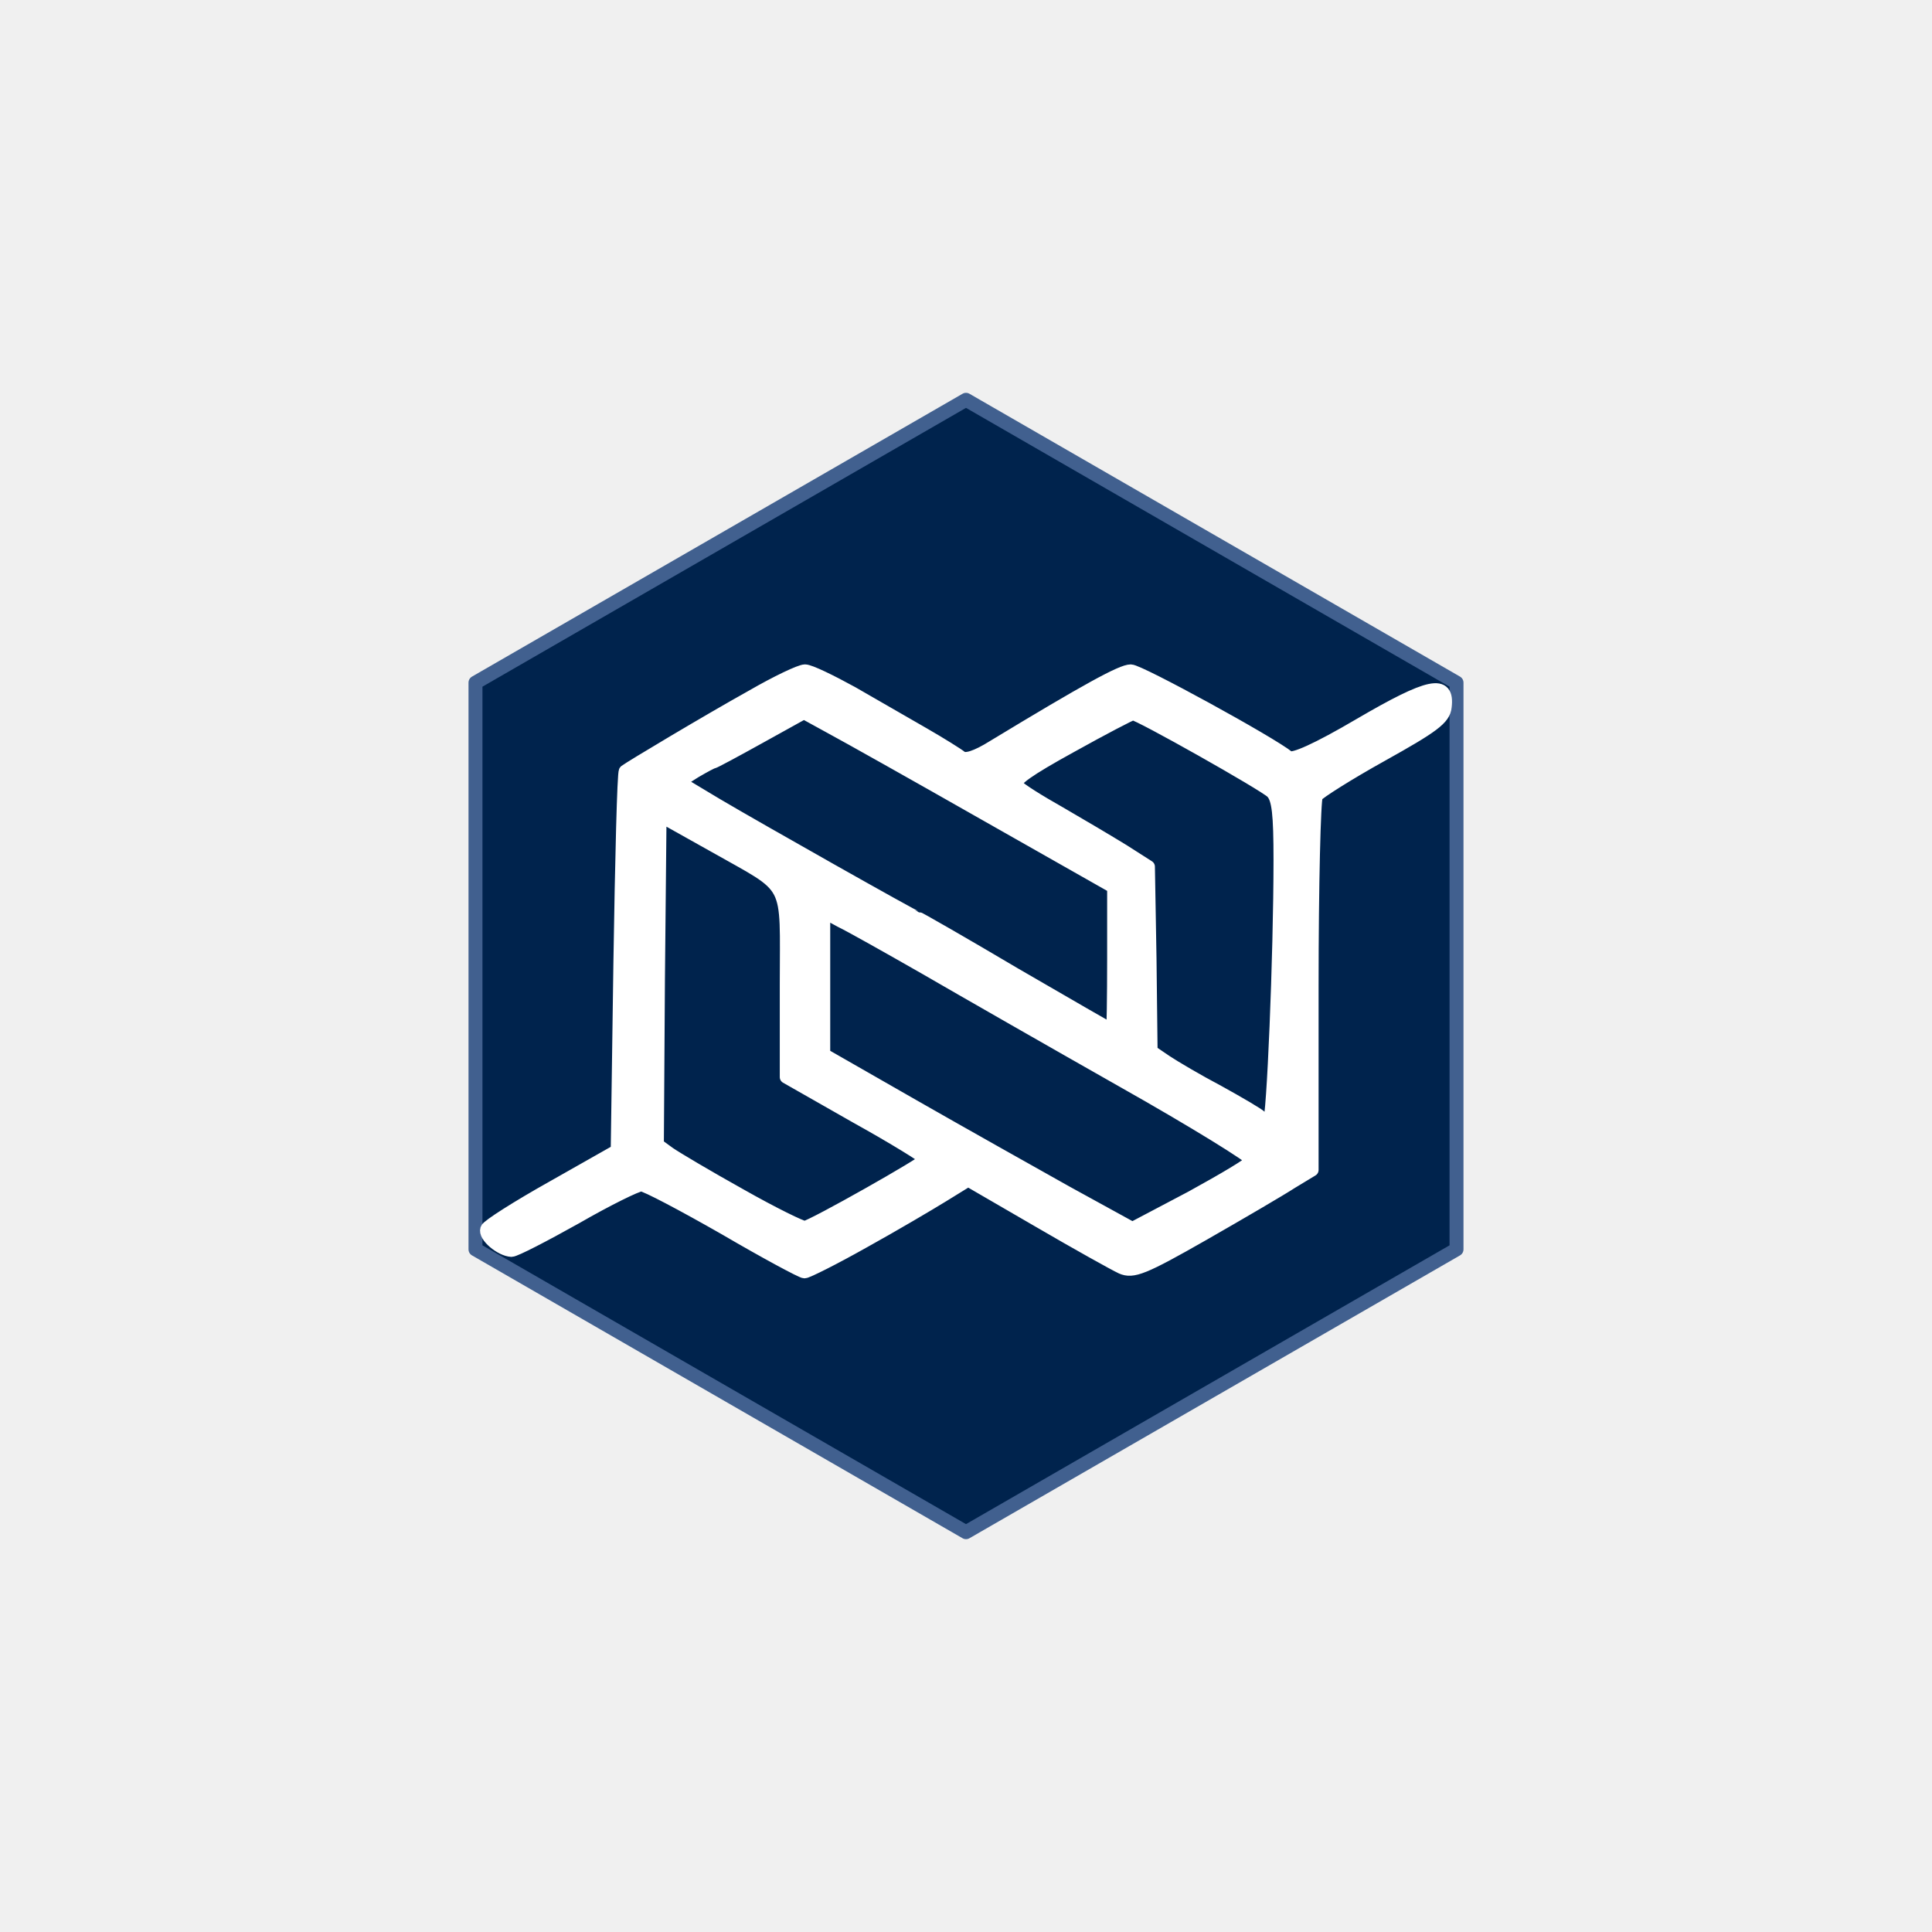
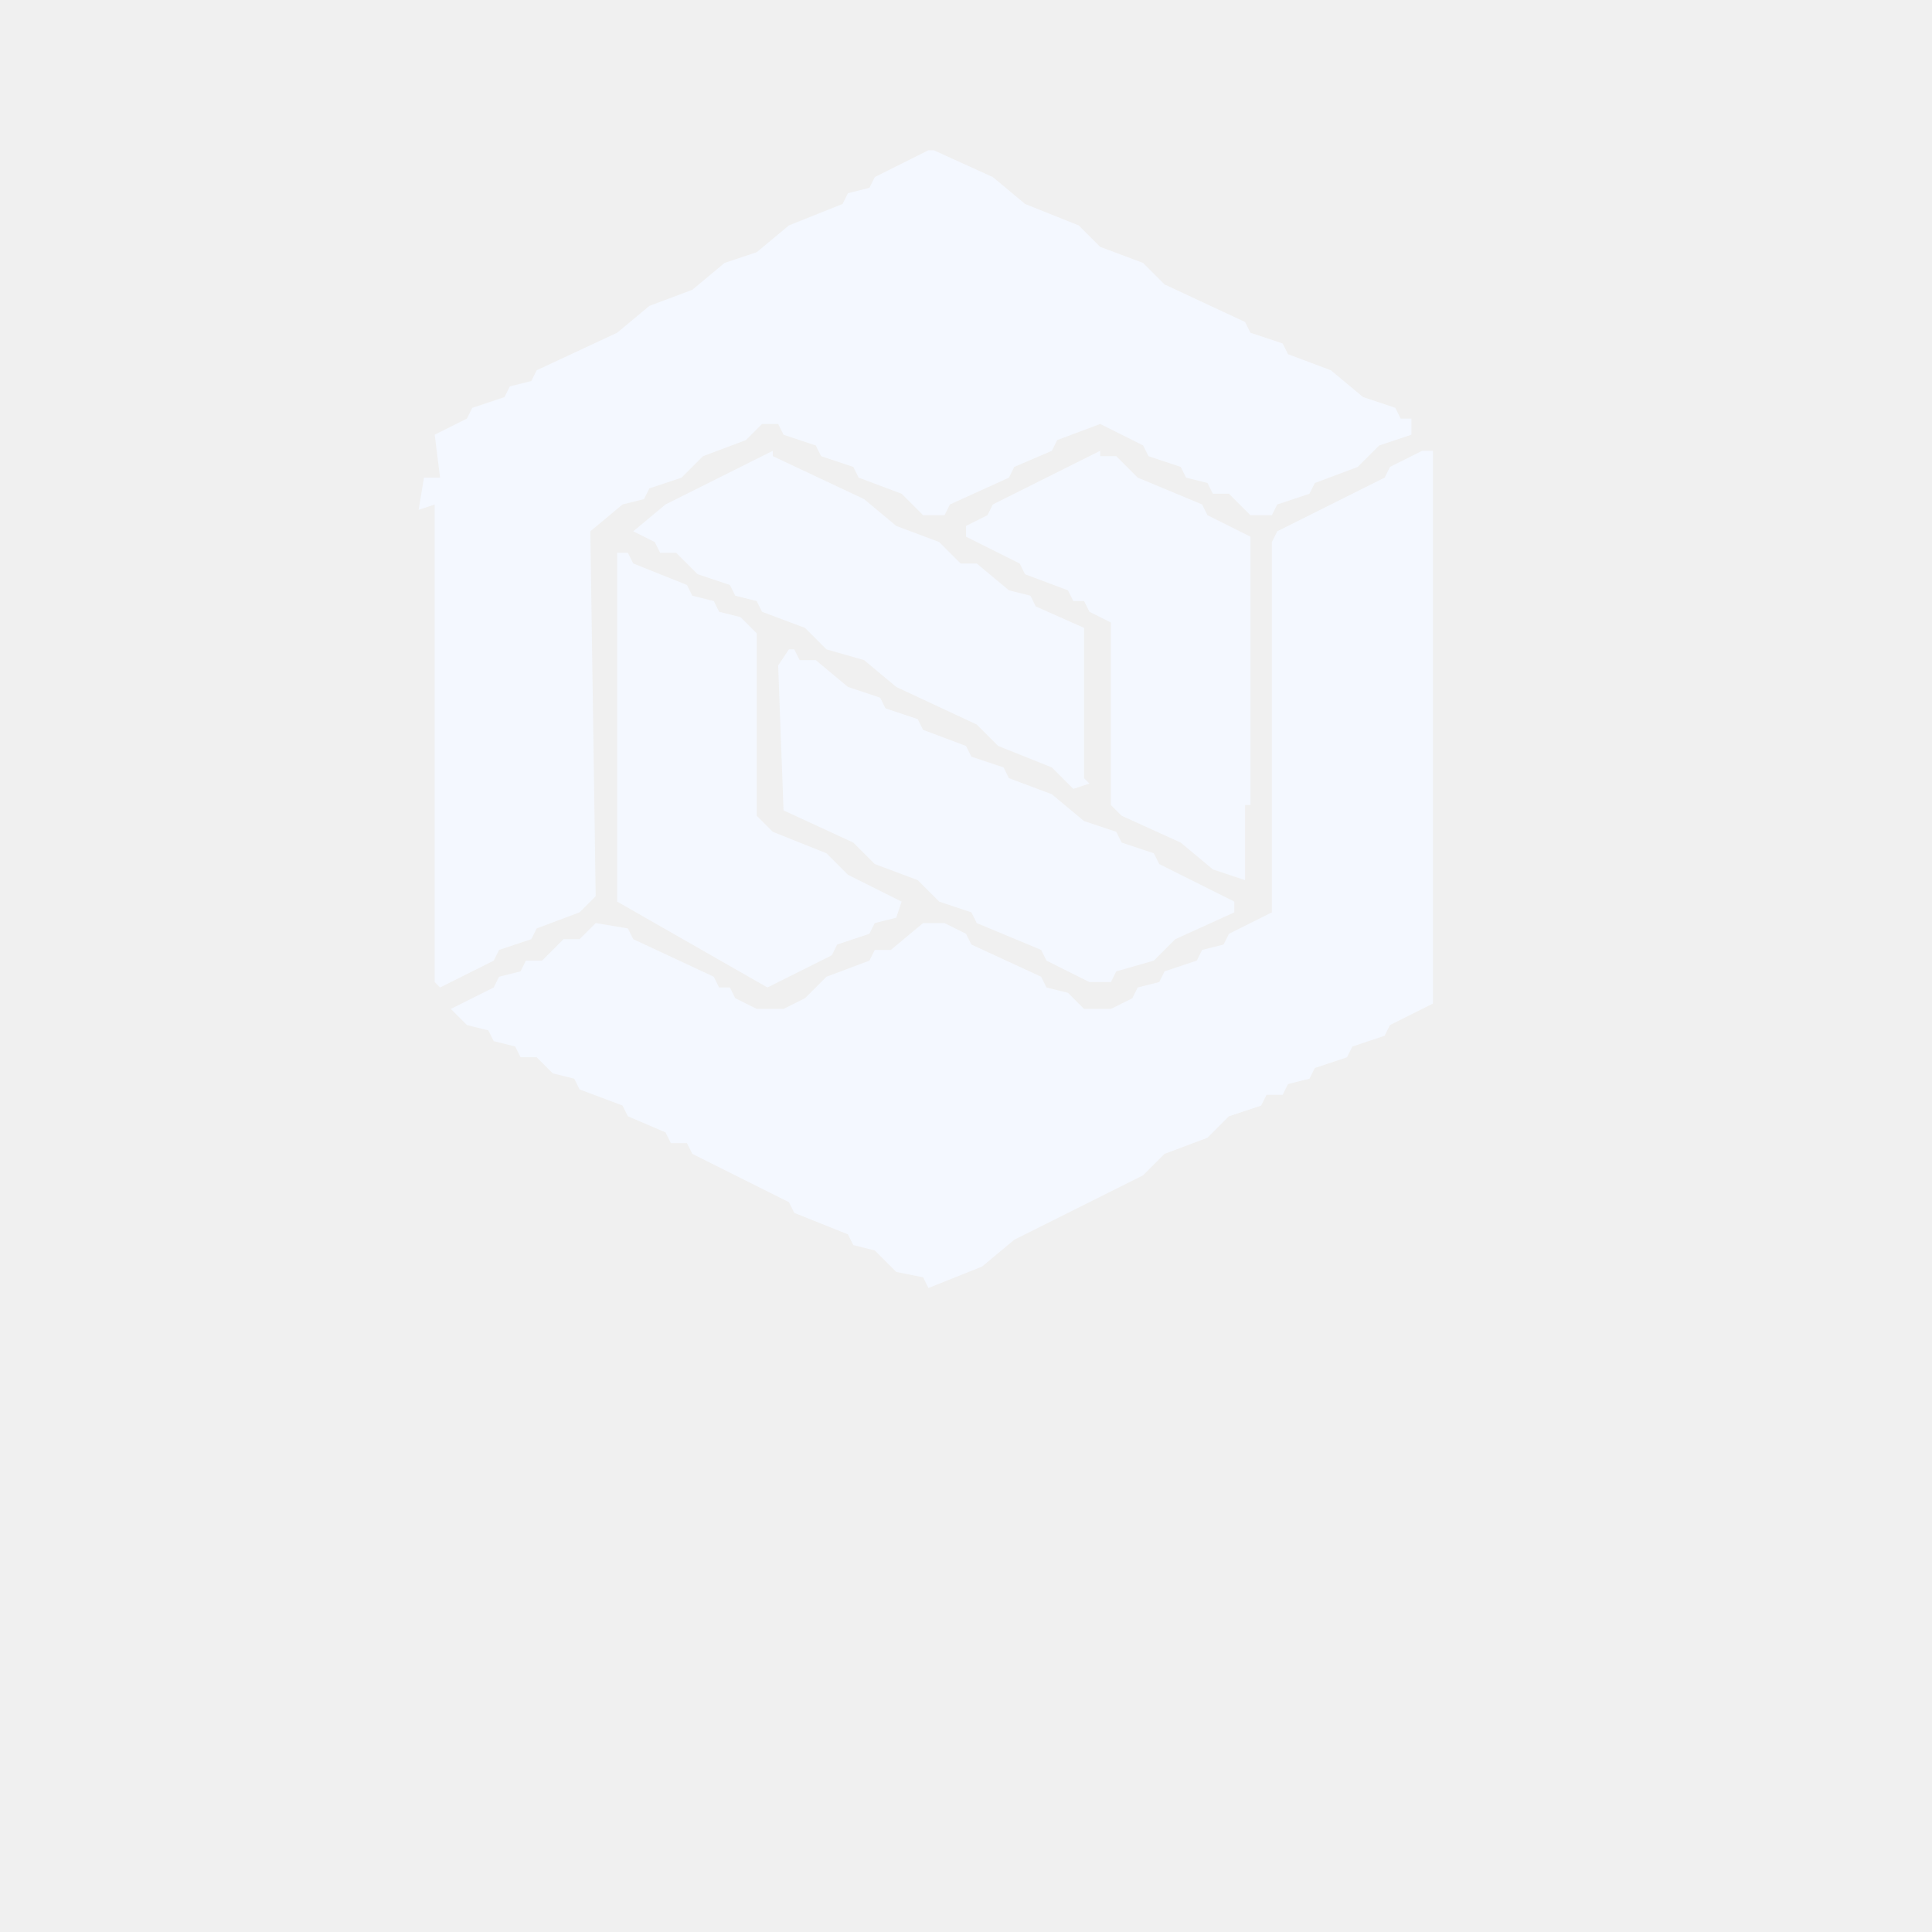
<svg xmlns="http://www.w3.org/2000/svg" viewBox="0 0 360 360" role="img" aria-label="NEXUS logo">
-   <g transform="translate(6.5,47)">
-     <path d="M173.5,27.5 264.9,80.2 264.9,185.8 173.5,238.5 82.1,185.8 82.1,80.2Z" fill="#00234D" stroke="#41608F" stroke-width="2.6" stroke-linejoin="round" />
-     <path d="M154.4 184.4C160 181.3 166.6 177.4 169.2 175.8L173.9 172.9L187 180.5C194.2 184.7 201.2 188.6 202.5 189.2C204.6 190.1 206.5 189.4 217.7 183C224.7 179 232.2 174.6 234.2 173.3L238 171L238 136.7C238 117.9 238.4 102 238.8 101.3C239.2 100.7 244.7 97.2 251 93.7C260.5 88.4 262.6 86.9 262.8 84.7C263.4 79.7 259.9 80.4 246.9 88C238.9 92.7 234.4 94.7 233.6 94.1C230.3 91.4 205.8 78 204.2 78C202.5 78 196.1 81.5 178.6 92.1C175.4 94.1 173.4 94.7 172.6 94.1C172 93.6 168.8 91.6 165.5 89.7C162.2 87.8 156.3 84.4 152.3 82.1C148.3 79.9 144.4 78 143.5 78C142.6 78 138.2 80.1 133.7 82.7C125.1 87.5 110.9 96 110 96.7C109.7 97 109.3 113 109 132.3L108.5 167.4L96.5 174.2C89.9 177.9 84.4 181.4 84.2 182C83.7 183.3 86.8 185.9 88.8 186C89.5 186 94.9 183.2 100.8 179.9C106.7 176.5 112.2 173.8 113 173.8C113.8 173.8 120.8 177.5 128.5 181.9C136.2 186.4 142.9 190 143.4 190C143.9 190 148.9 187.5 154.4 184.4ZM131.5 175.7C125.4 172.3 119.5 168.8 118.2 167.9L116 166.3L116.2 135.6L116.5 105L126.5 110.6C141.3 119 140 116.5 140 136.5L140 153.7L153 161.1C160.2 165.1 166 168.7 166 169C166 169.6 145.1 181.4 143.5 181.7C143 181.8 137.5 179.1 131.5 175.7ZM192.3 175.2C185.7 171.5 172.7 164.2 163.6 159L147 149.5L147 136.2L147 122.9L150.1 124.6C151.8 125.4 158.9 129.4 165.9 133.4C172.8 137.4 189.4 146.9 202.8 154.5C216.1 162 226.9 168.7 226.8 169.2C226.6 169.8 221.5 172.8 215.5 176.1L204.5 181.9L192.3 175.2ZM228.4 161.1C227.9 160.6 224.3 158.5 220.5 156.4C216.7 154.4 212.3 151.8 210.8 150.8L208 148.9L207.8 131.7L207.5 114.5L202.8 111.5C200.2 109.9 194.8 106.7 191 104.5C187.1 102.3 183.4 100 182.9 99.3C182.2 98.5 185 96.5 193 92.1C199.1 88.7 204.3 86 204.6 86C205.7 86 229.1 99.2 230.5 100.6C231.7 101.8 232 104.7 232 113.3C232 131 230.7 162 230 162C229.7 162 229 161.6 228.4 161.1ZM182.6 134.5C172.8 128.7 164.6 124 164.4 124C164 124 134.6 107.4 127 102.9L120 98.7L123 96.8C124.7 95.8 126.2 95 126.4 95C126.6 95 130.5 92.9 135 90.4L143.3 85.8L148.4 88.6C151.2 90.1 164.2 97.4 177.2 104.8L201 118.3L201 131.7C201 139 200.9 145 200.8 145C200.6 144.9 192.4 140.2 182.6 134.5Z" fill="#ffffff" stroke="#ffffff" stroke-width="2.4" stroke-linejoin="round" />
-   </g>
+   <path fill="#F4F8FF" fill-rule="evenodd" d="M173 28L163 33L162 35L158 36L157 38L147 42L141 47L135 49L129 54L121 57L115 62L100 69L99 71L95 72L94 74L88 76L87 78L81 81L82 89L79 89L78 95L81 94L81 183L82 184L92 179L93 177L99 175L100 173L108 170L111 167L110 99L116 94L120 93L121 91L127 89L131 85L139 82L142 79L145 79L146 81L152 83L153 85L159 87L160 89L168 92L172 96L176 96L177 94L188 89L189 87L196 84L197 82L205 79L213 83L214 85L220 87L221 89L225 90L226 92L229 92L233 96L237 96L238 94L244 92L245 90L253 87L257 83L263 81L263 78L261 78L260 76L254 74L248 69L240 66L239 64L233 62L232 60L217 53L213 49L205 46L201 42L191 38L185 33L174 28ZM144 84L124 94L118 99L122 101L123 103L126 103L130 107L136 109L137 111L141 112L142 114L150 117L154 121L161 123L167 128L182 135L186 139L196 143L200 147L203 146L202 145L202 117L193 113L192 111L188 110L182 105L179 105L175 101L167 98L161 93L144 85ZM205 84L185 94L184 96L180 98L180 100L190 105L191 107L199 110L200 112L202 112L203 114L207 116L207 150L209 152L220 157L226 162L232 164L232 150L233 150L233 100L225 96L224 94L212 89L208 85L205 85ZM265 84L259 87L258 89L238 99L237 101L237 170L229 174L228 176L224 177L223 179L217 181L216 183L212 184L211 186L207 188L202 188L199 185L195 184L194 182L181 176L180 174L176 172L172 172L166 177L163 177L162 179L154 182L150 186L146 188L141 188L137 186L136 184L134 184L133 182L118 175L117 173L111 172L108 175L105 175L101 179L98 179L97 181L93 182L92 184L84 188L87 191L91 192L92 194L96 195L97 197L100 197L103 200L107 201L108 203L116 206L117 208L124 211L125 213L128 213L129 215L147 224L148 226L158 230L159 232L163 233L167 237L172 238L173 240L183 236L189 231L213 219L217 215L225 212L229 208L235 206L236 204L239 204L240 202L244 201L245 199L251 197L252 195L258 193L259 191L267 187L267 84L266 84ZM116 103L115 103L115 168L143 184L155 178L156 176L162 174L163 172L167 171L168 168L158 163L154 159L144 155L141 152L141 118L138 115L134 114L133 112L129 111L128 109L118 105L117 103ZM147 121L145 124L146 151L159 157L163 161L171 164L175 168L181 170L182 172L194 177L195 179L203 183L207 183L208 181L215 179L219 175L230 170L230 168L216 161L215 159L209 157L208 155L202 153L196 148L188 145L187 143L181 141L180 139L172 136L171 134L165 132L164 130L158 128L152 123L149 123L148 121Z" />
</svg>
